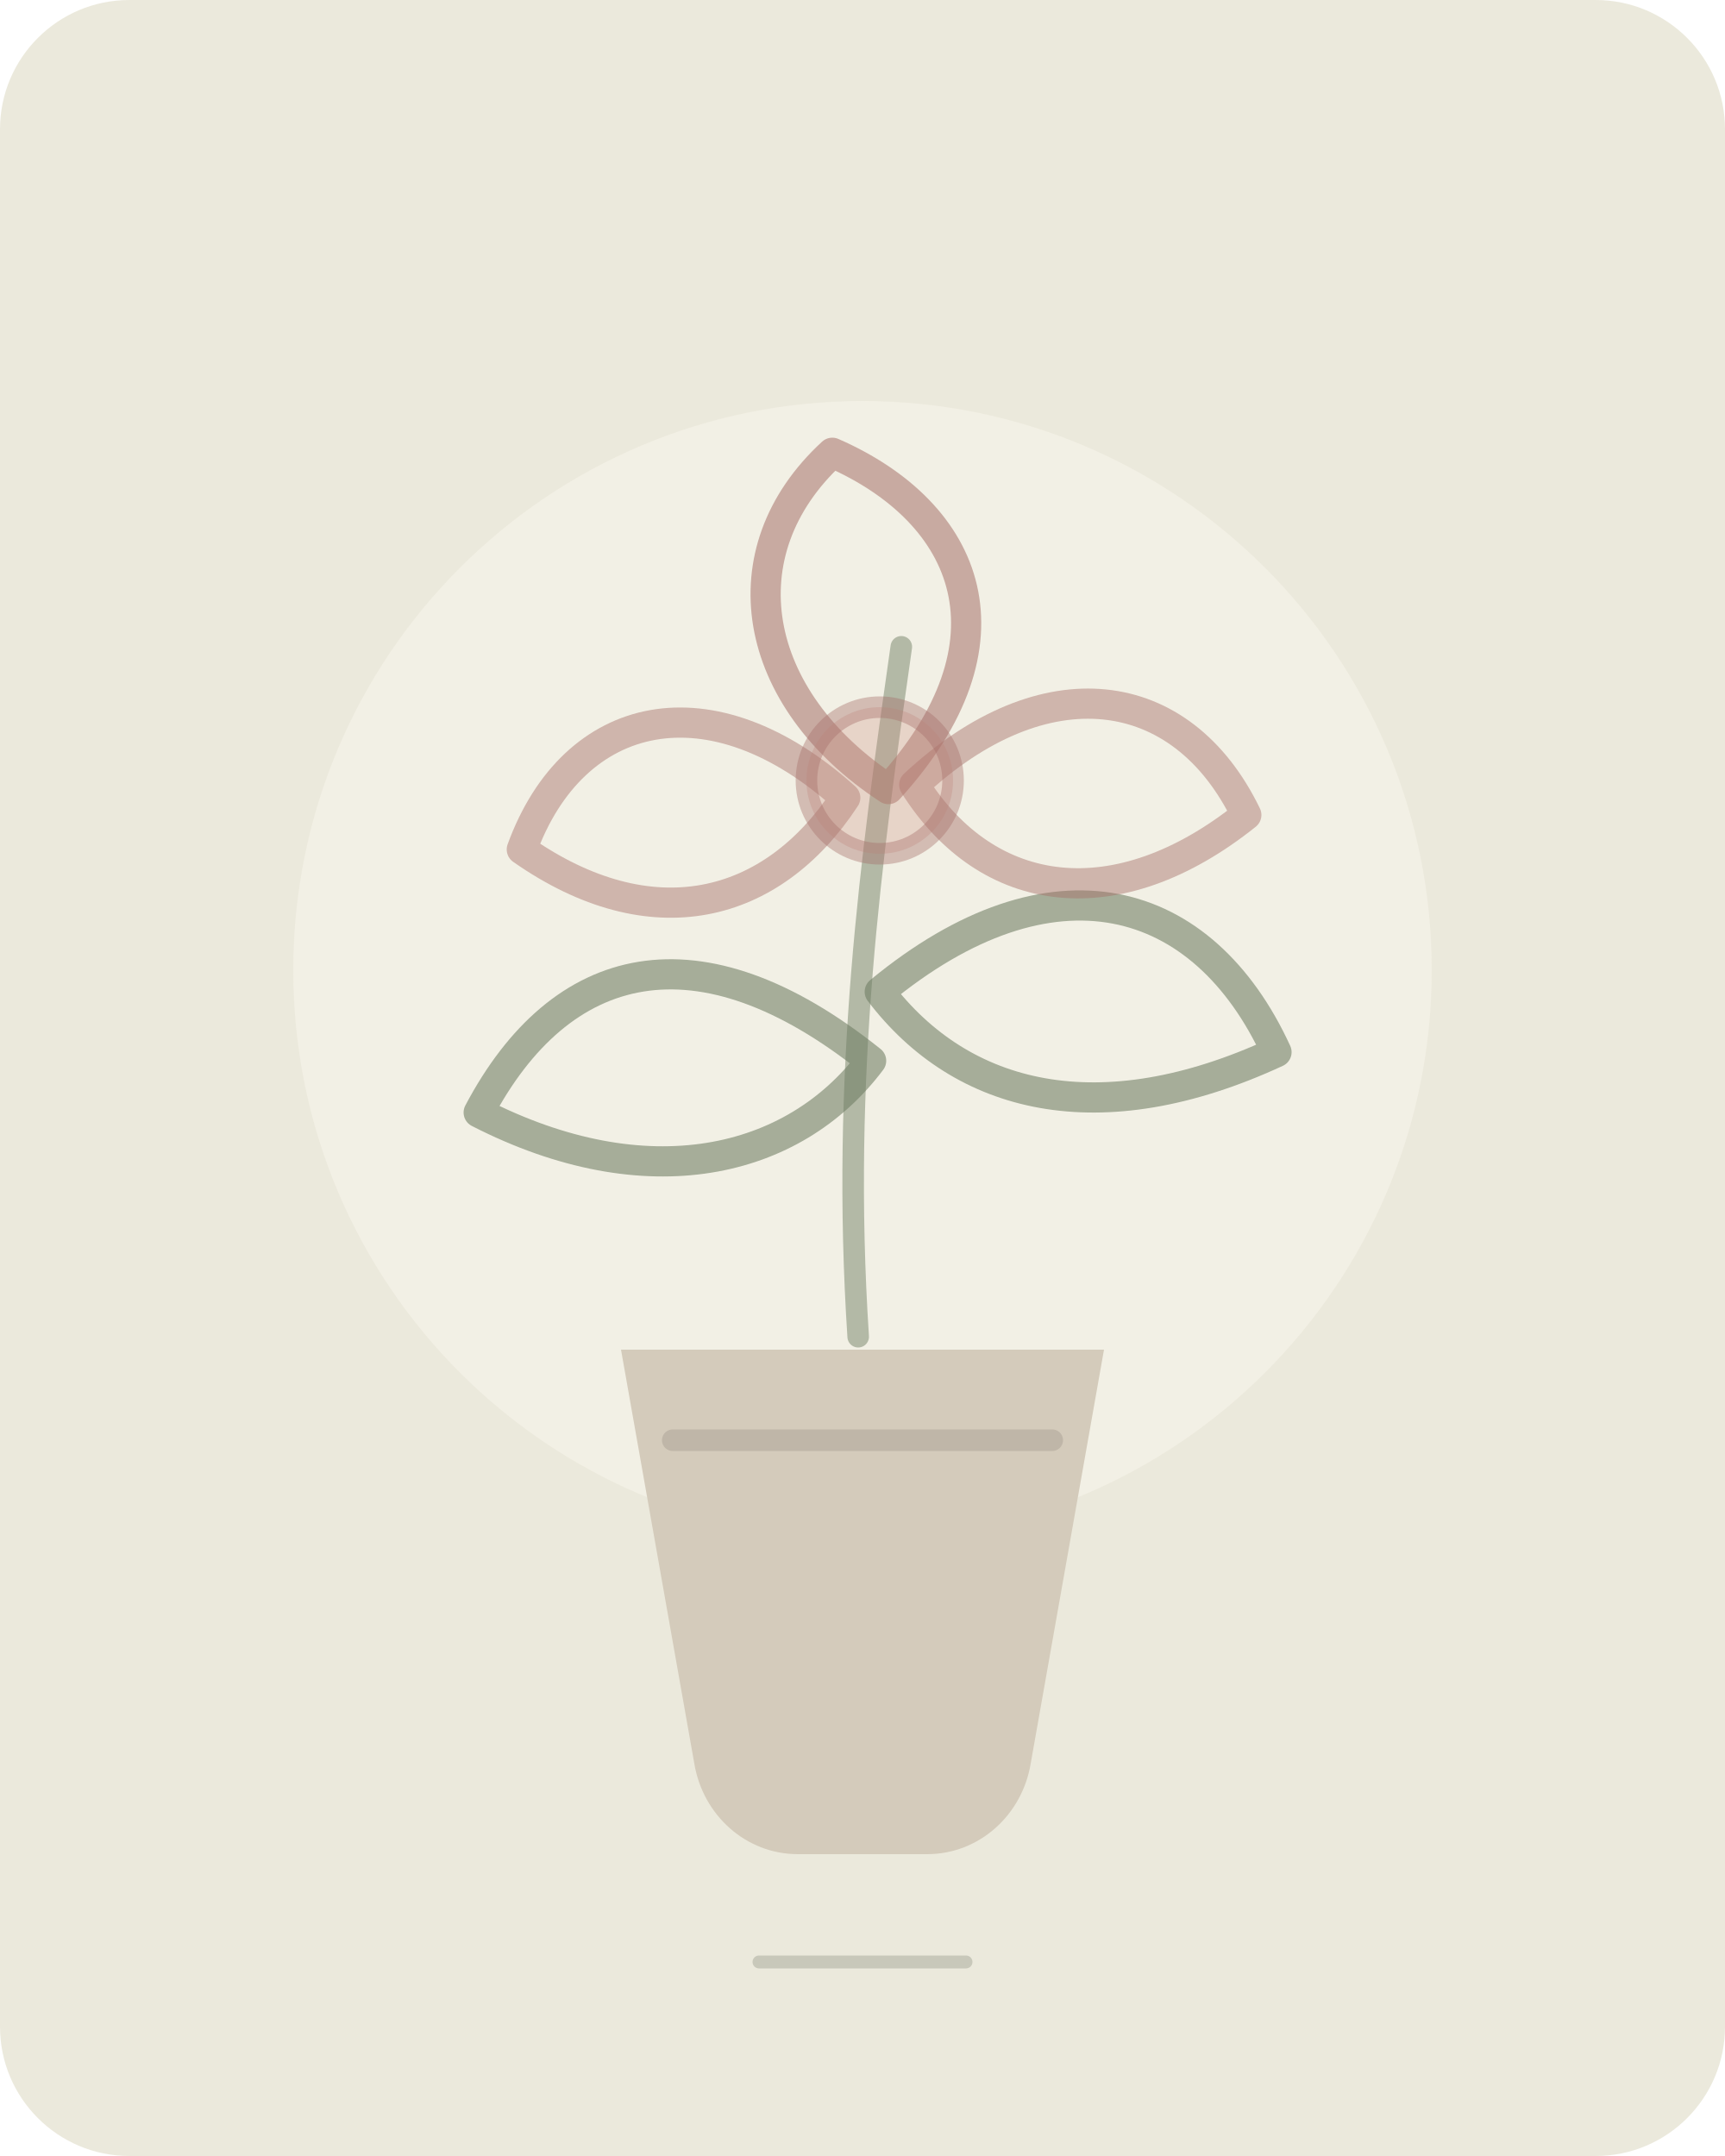
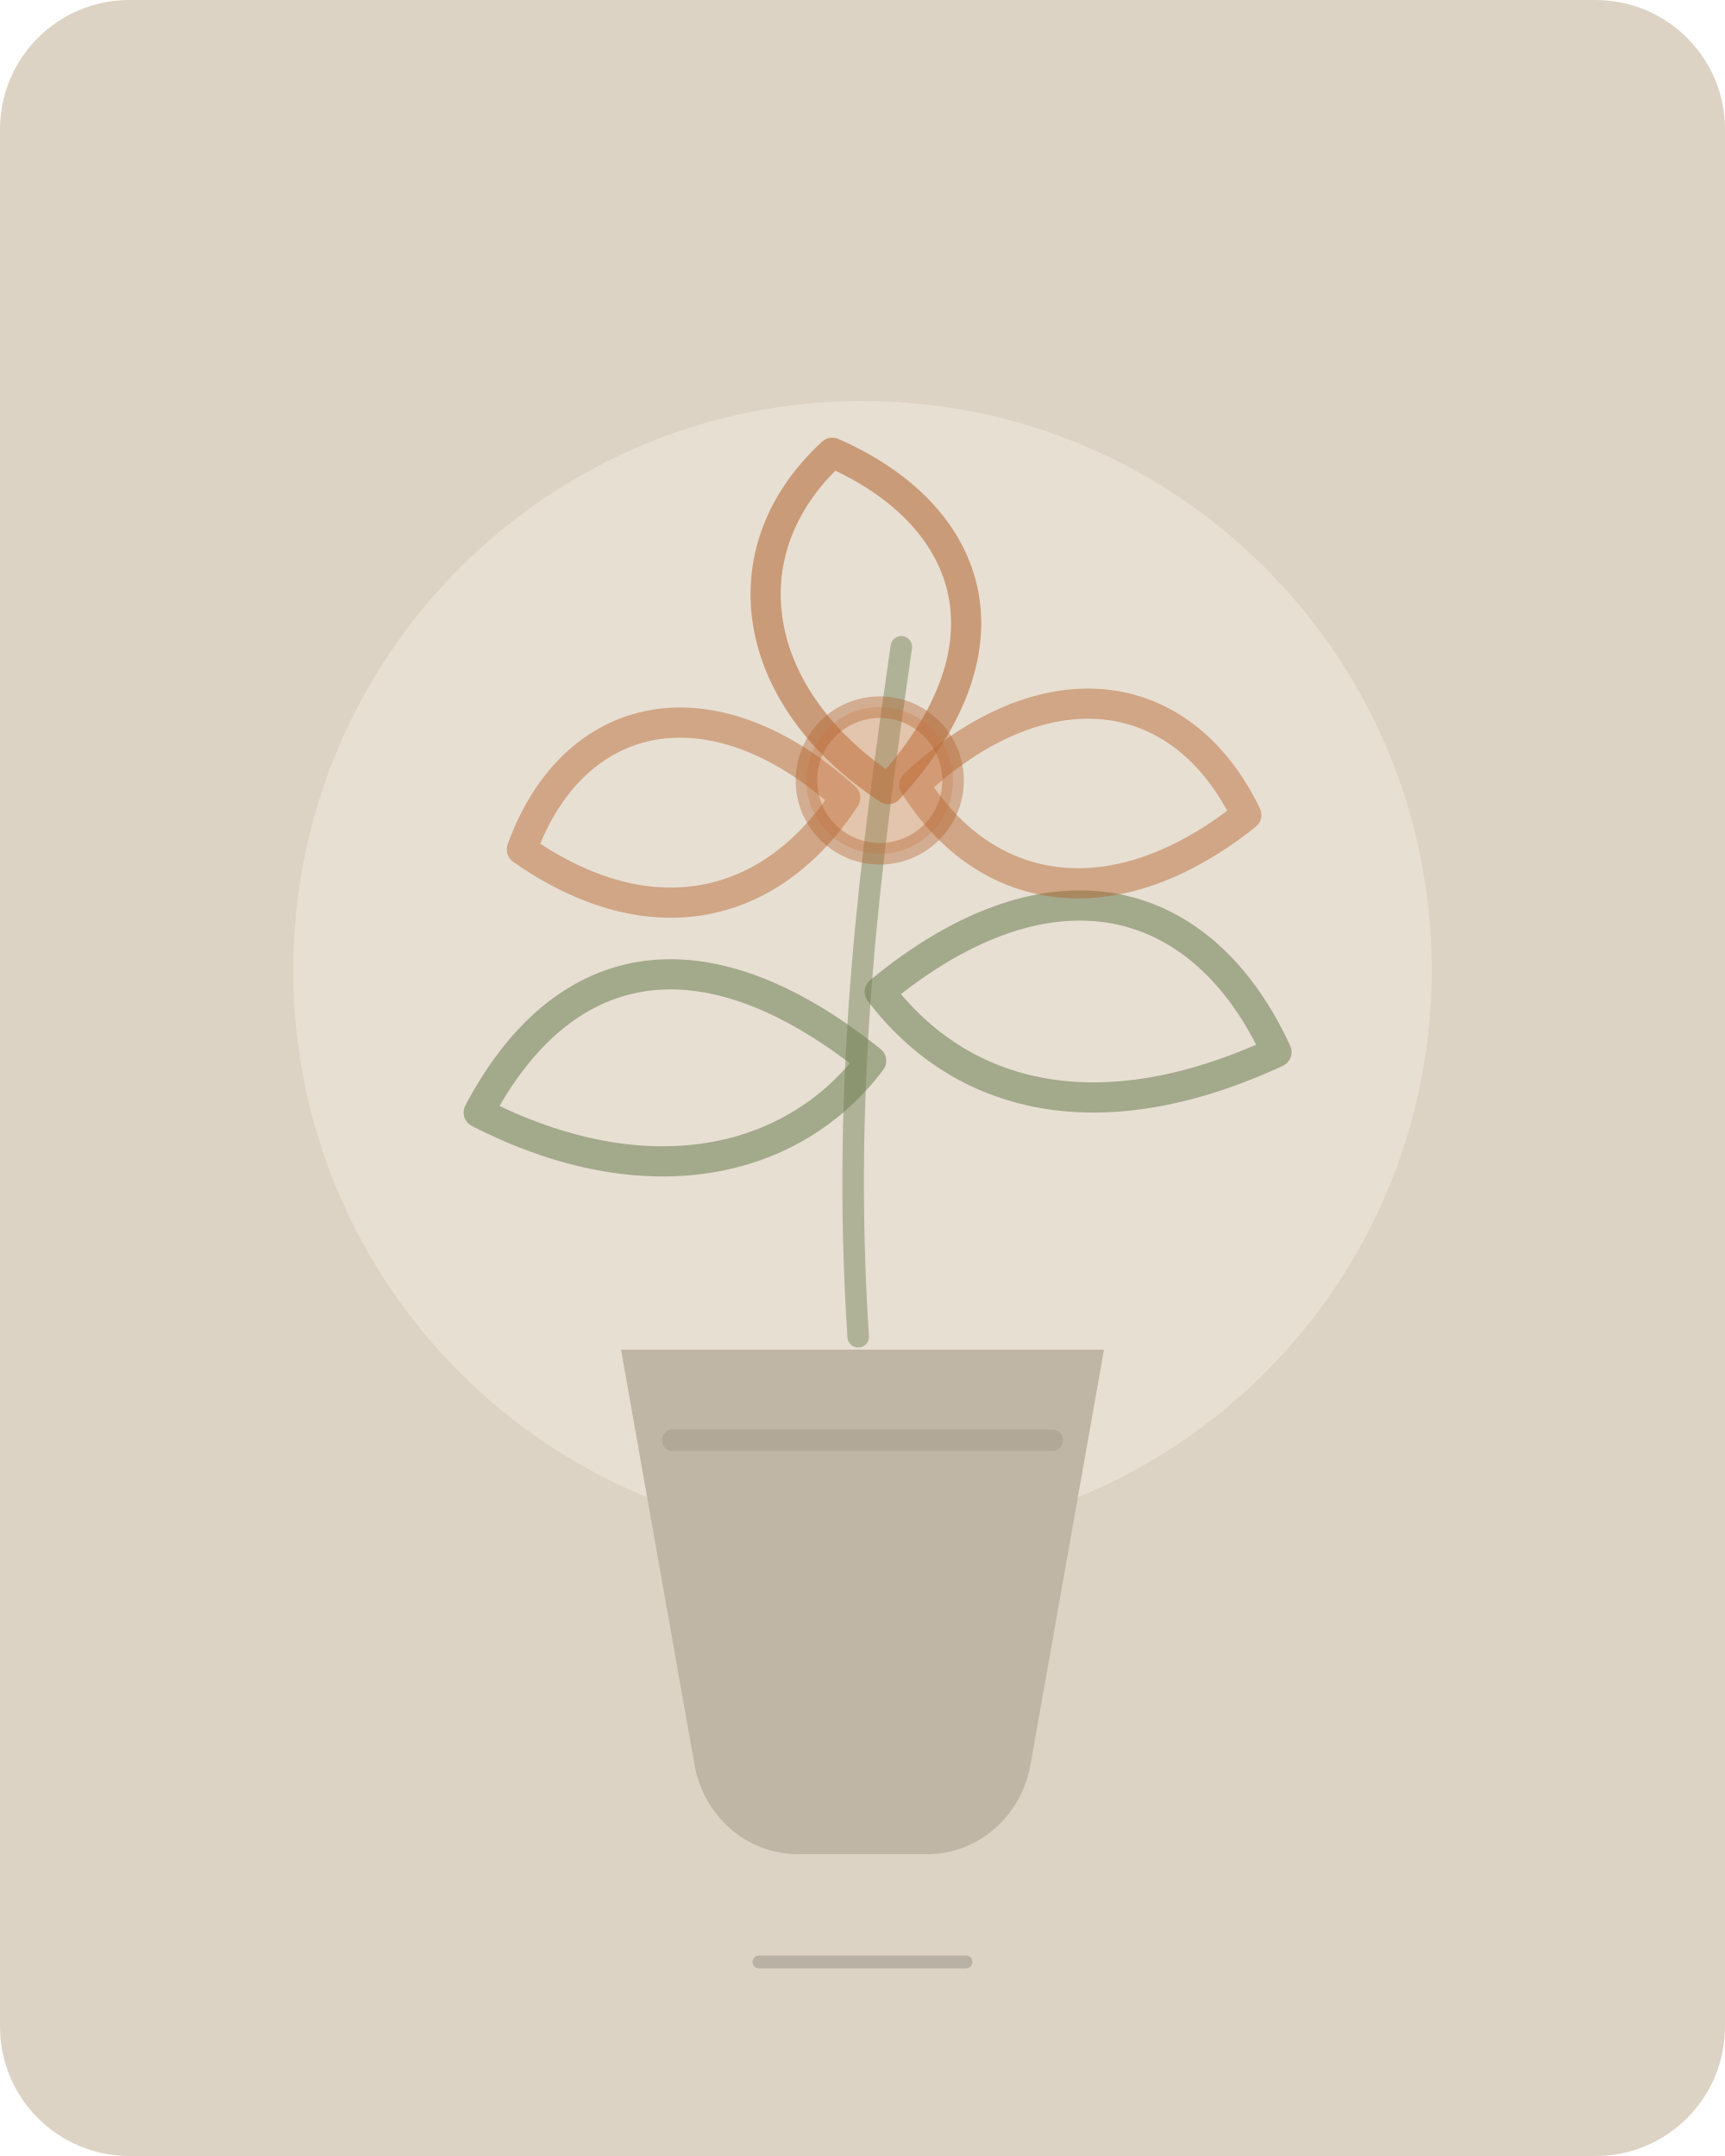
<svg xmlns="http://www.w3.org/2000/svg" width="400" height="500" viewBox="0 0 400 500" role="img" aria-labelledby="title desc">
-   <rect width="400" height="500" rx="30" fill="#ebe9dc" />
-   <circle cx="200" cy="225" r="132" fill="#f6f3ea" fill-opacity="0.62" />
+   <rect width="400" height="500" rx="30" fill="#dcd3c4" />
+   <circle cx="200" cy="225" r="132" fill="#eee7db" fill-opacity="0.62" />
  <g fill="none" stroke-linecap="round" stroke-linejoin="round">
-     <path d="M199 310C195 249 202 199 209 150" stroke="#6f7d63" stroke-opacity="0.48" stroke-width="5" />
-     <path d="M202 246C162 214 130 222 111 258C150 278 184 270 202 246Z" stroke="#6f7d63" stroke-opacity="0.58" stroke-width="7" />
-     <path d="M204 230C244 197 279 207 296 244C255 263 223 255 204 230Z" stroke="#6f7d63" stroke-opacity="0.58" stroke-width="7" />
-     <path d="M206 183C174 162 168 128 193 105C225 119 237 149 206 183Z" stroke="#a56f69" stroke-opacity="0.54" stroke-width="7" />
-     <path d="M212 182C242 154 274 158 289 189C259 213 229 209 212 182Z" stroke="#a56f69" stroke-opacity="0.46" stroke-width="7" />
-     <path d="M196 185C165 157 133 164 121 197C151 218 179 211 196 185Z" stroke="#a56f69" stroke-opacity="0.46" stroke-width="7" />
-     <circle cx="204" cy="181" r="17" fill="#c98d7f" fill-opacity="0.28" stroke="#a56f69" stroke-opacity="0.4" stroke-width="5" />
+     <path d="M199 310C195 249 202 199 209 150" stroke="#728157" stroke-opacity="0.48" stroke-width="5" />
+     <path d="M202 246C162 214 130 222 111 258C150 278 184 270 202 246Z" stroke="#728157" stroke-opacity="0.58" stroke-width="7" />
+     <path d="M204 230C244 197 279 207 296 244C255 263 223 255 204 230Z" stroke="#728157" stroke-opacity="0.58" stroke-width="7" />
+     <path d="M206 183C174 162 168 128 193 105C225 119 237 149 206 183Z" stroke="#b2622d" stroke-opacity="0.54" stroke-width="7" />
+     <path d="M212 182C242 154 274 158 289 189C259 213 229 209 212 182Z" stroke="#b2622d" stroke-opacity="0.46" stroke-width="7" />
+     <path d="M196 185C165 157 133 164 121 197C151 218 179 211 196 185Z" stroke="#b2622d" stroke-opacity="0.46" stroke-width="7" />
+     <circle cx="204" cy="181" r="17" fill="#d67f48" fill-opacity="0.28" stroke="#b2622d" stroke-opacity="0.4" stroke-width="5" />
  </g>
-   <path d="M144 313H256L239 409C237 421 227 430 215 430H185C173 430 163 421 161 409L144 313Z" fill="#d4cbbb" />
-   <path d="M156 334H244" stroke="#786f64" stroke-opacity="0.22" stroke-width="5" stroke-linecap="round" />
-   <path d="M176 455H224" stroke="#3c4636" stroke-opacity="0.2" stroke-width="3" stroke-linecap="round" />
+   <path d="M144 313H256L239 409C237 421 227 430 215 430H185C173 430 163 421 161 409L144 313Z" fill="#c0b6a5" />
+   <path d="M156 334H244" stroke="#82796a" stroke-opacity="0.22" stroke-width="5" stroke-linecap="round" />
+   <path d="M176 455H224" stroke="#2e2b25" stroke-opacity="0.2" stroke-width="3" stroke-linecap="round" />
</svg>
